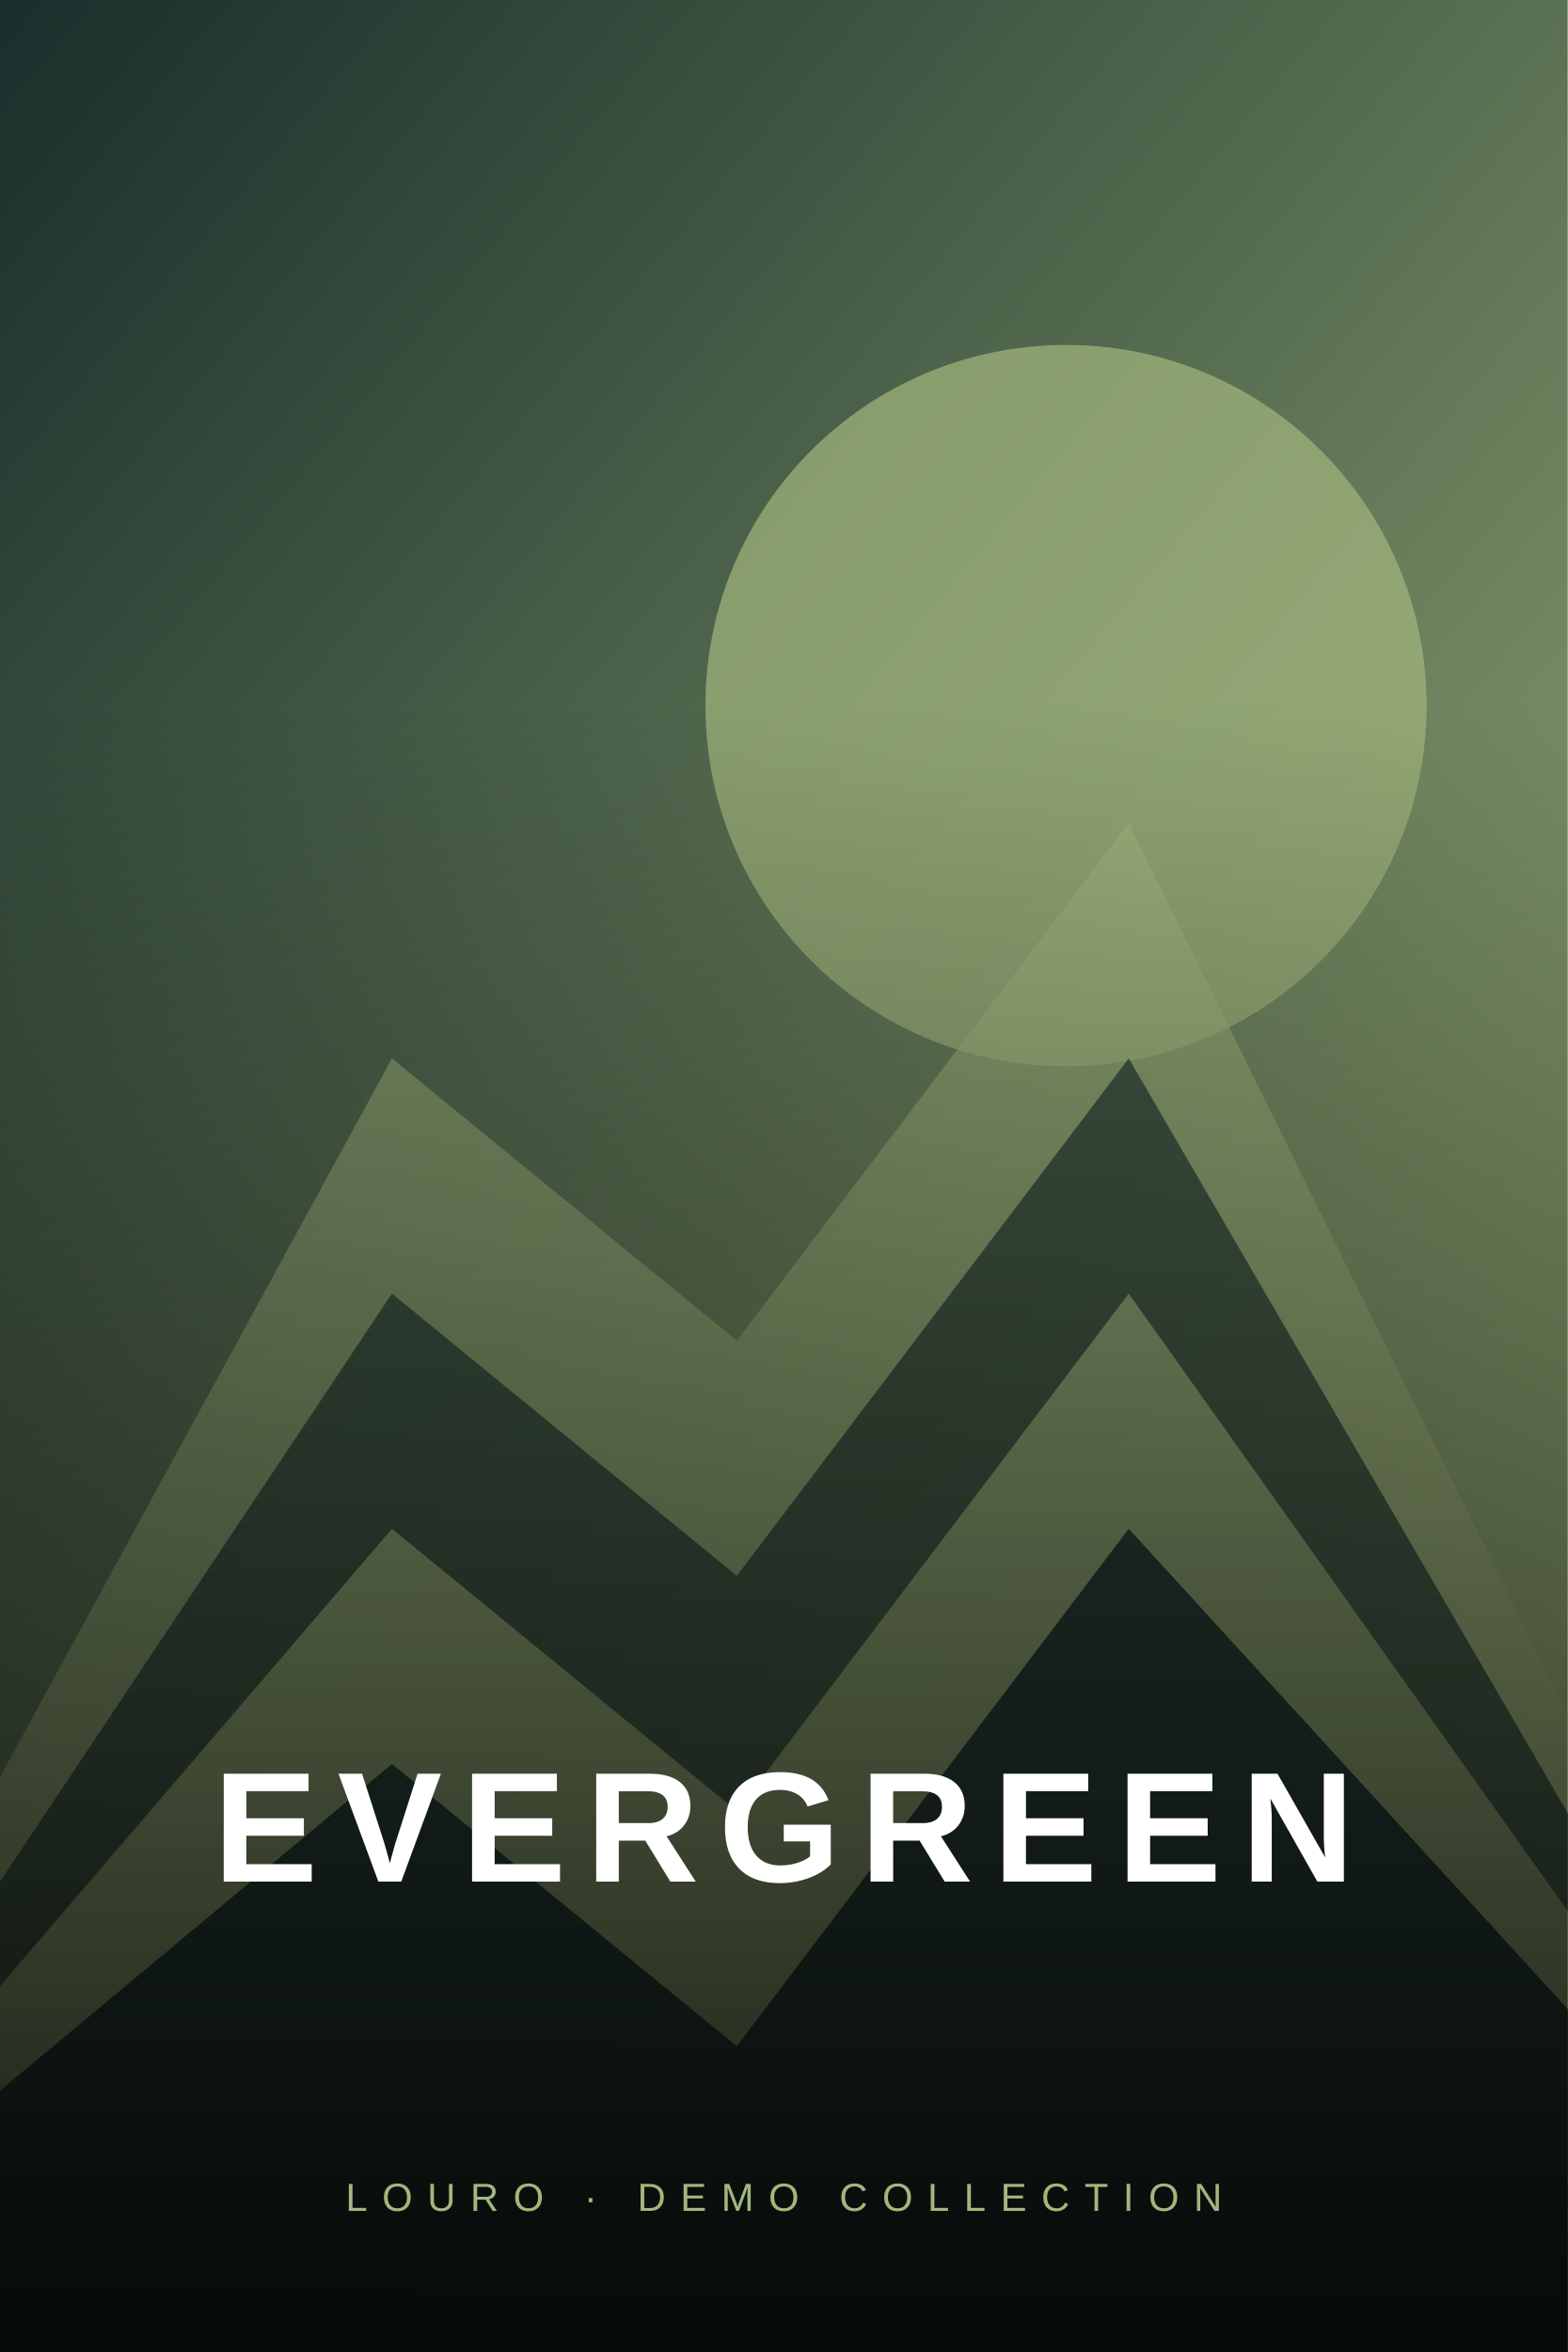
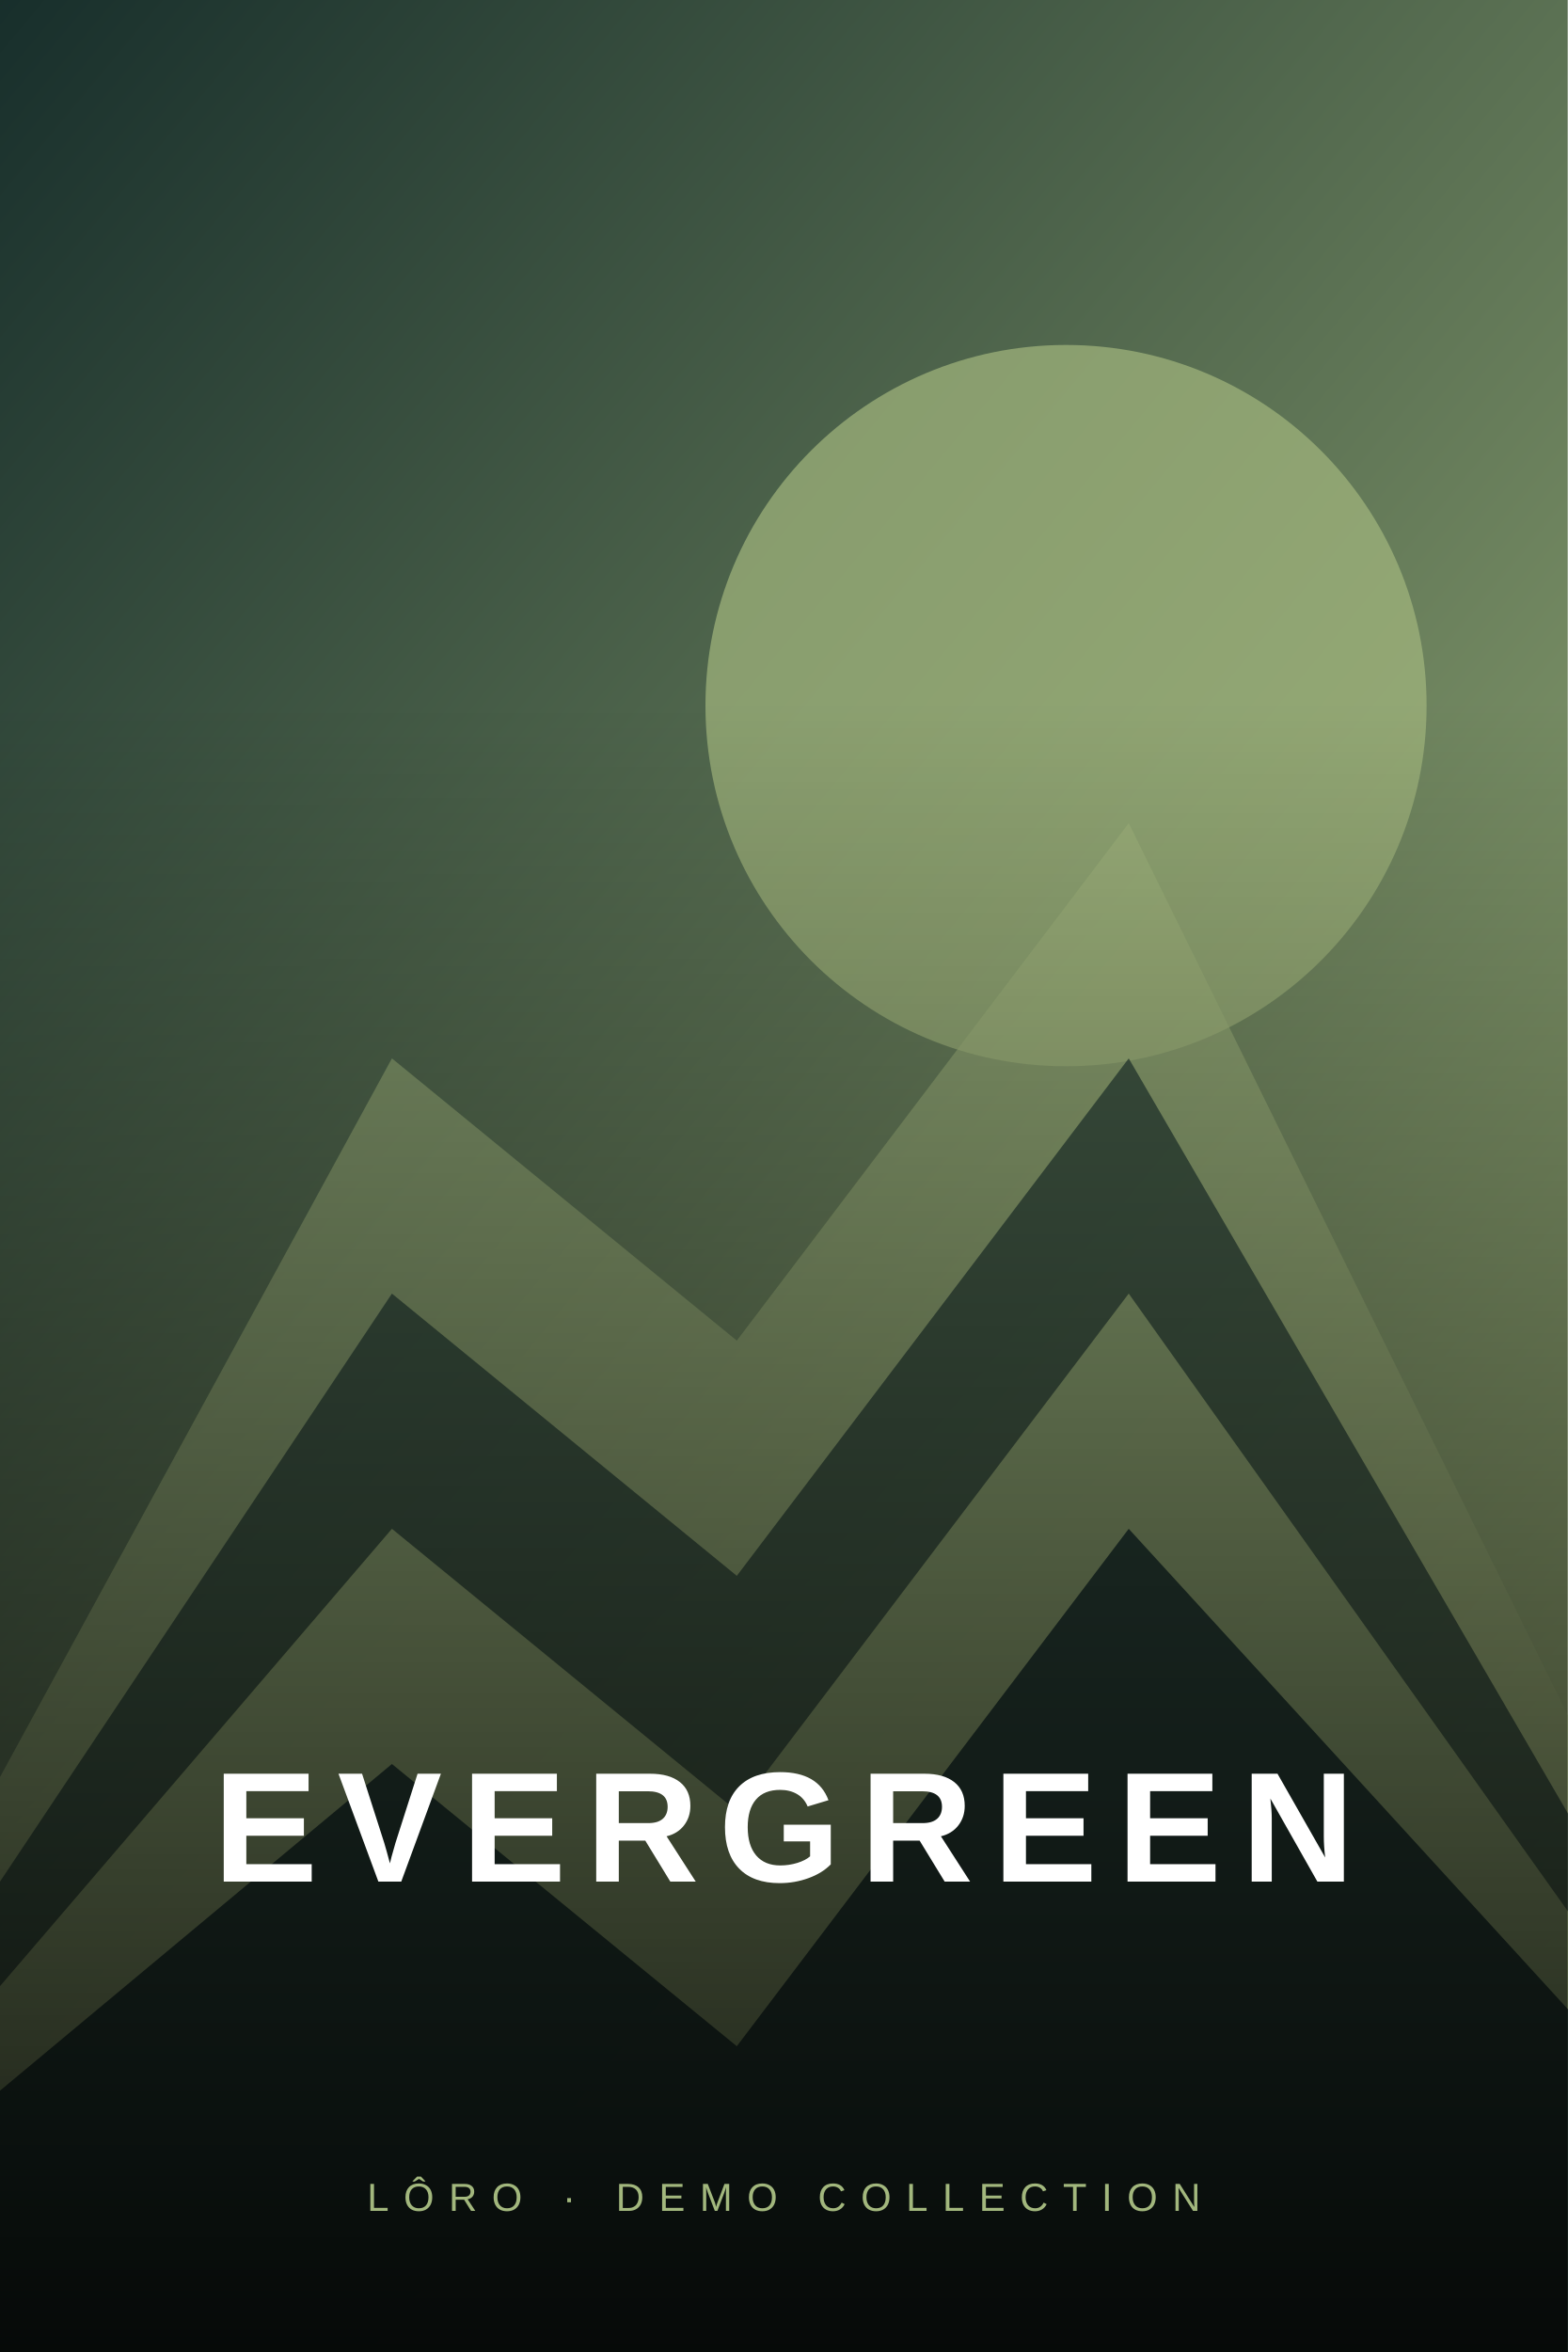
<svg xmlns="http://www.w3.org/2000/svg" viewBox="0 0 320 480" width="320" height="480">
  <defs>
    <linearGradient id="bg" x2="0.8" y2="1">
      <stop stop-color="#172e2b" />
      <stop offset="1" stop-color="#a2b77d" />
    </linearGradient>
    <radialGradient id="planet" cx=".3" cy=".25">
      <stop stop-color="#a2b77d" />
      <stop offset="1" stop-color="#172e2b" />
    </radialGradient>
    <linearGradient id="shade" x2="0" y2="1">
      <stop offset=".3" stop-color="#000" stop-opacity="0" />
      <stop offset="1" stop-color="#000" stop-opacity=".85" />
    </linearGradient>
  </defs>
  <path fill="url(#bg)" d="M0 0h320v480H0z" />
  <circle cx="217.6" cy="144.0" r="73.6" fill="#a2b77d" opacity=".7" />
  <path d="M-64.0 480 L80.0 216.0 L150.4 273.6 L230.4 168.0 L384.0 480Z" fill="#a2b77d" opacity="0.55" />
  <path d="M-64.0 480 L80.0 264.0 L150.4 321.6 L230.4 216.0 L384.0 480Z" fill="#172e2b" opacity="0.65" />
  <path d="M-64.0 480 L80.0 312.0 L150.4 369.6 L230.4 264.0 L384.0 480Z" fill="#a2b77d" opacity="0.75" />
  <path d="M-64.0 480 L80.0 360.0 L150.4 417.6 L230.4 312.0 L384.0 480Z" fill="#172e2b" opacity="0.85" />
  <path fill="url(#shade)" d="M0 0h320v480H0z" />
  <text x="160.0" y="384.0" text-anchor="middle" fill="#fff" font-family="Arial,sans-serif" font-size="32" letter-spacing="4" font-weight="700">EVERGREEN</text>
-   <text x="160.0" y="451.2" text-anchor="middle" fill="#a2b77d" font-family="Arial,sans-serif" font-size="8" letter-spacing="3">LOURO · DEMO COLLECTION</text>
+   <text x="160.0" y="451.2" text-anchor="middle" fill="#a2b77d" font-family="Arial,sans-serif" font-size="8" letter-spacing="3">LÔRO · DEMO COLLECTION</text>
</svg>
